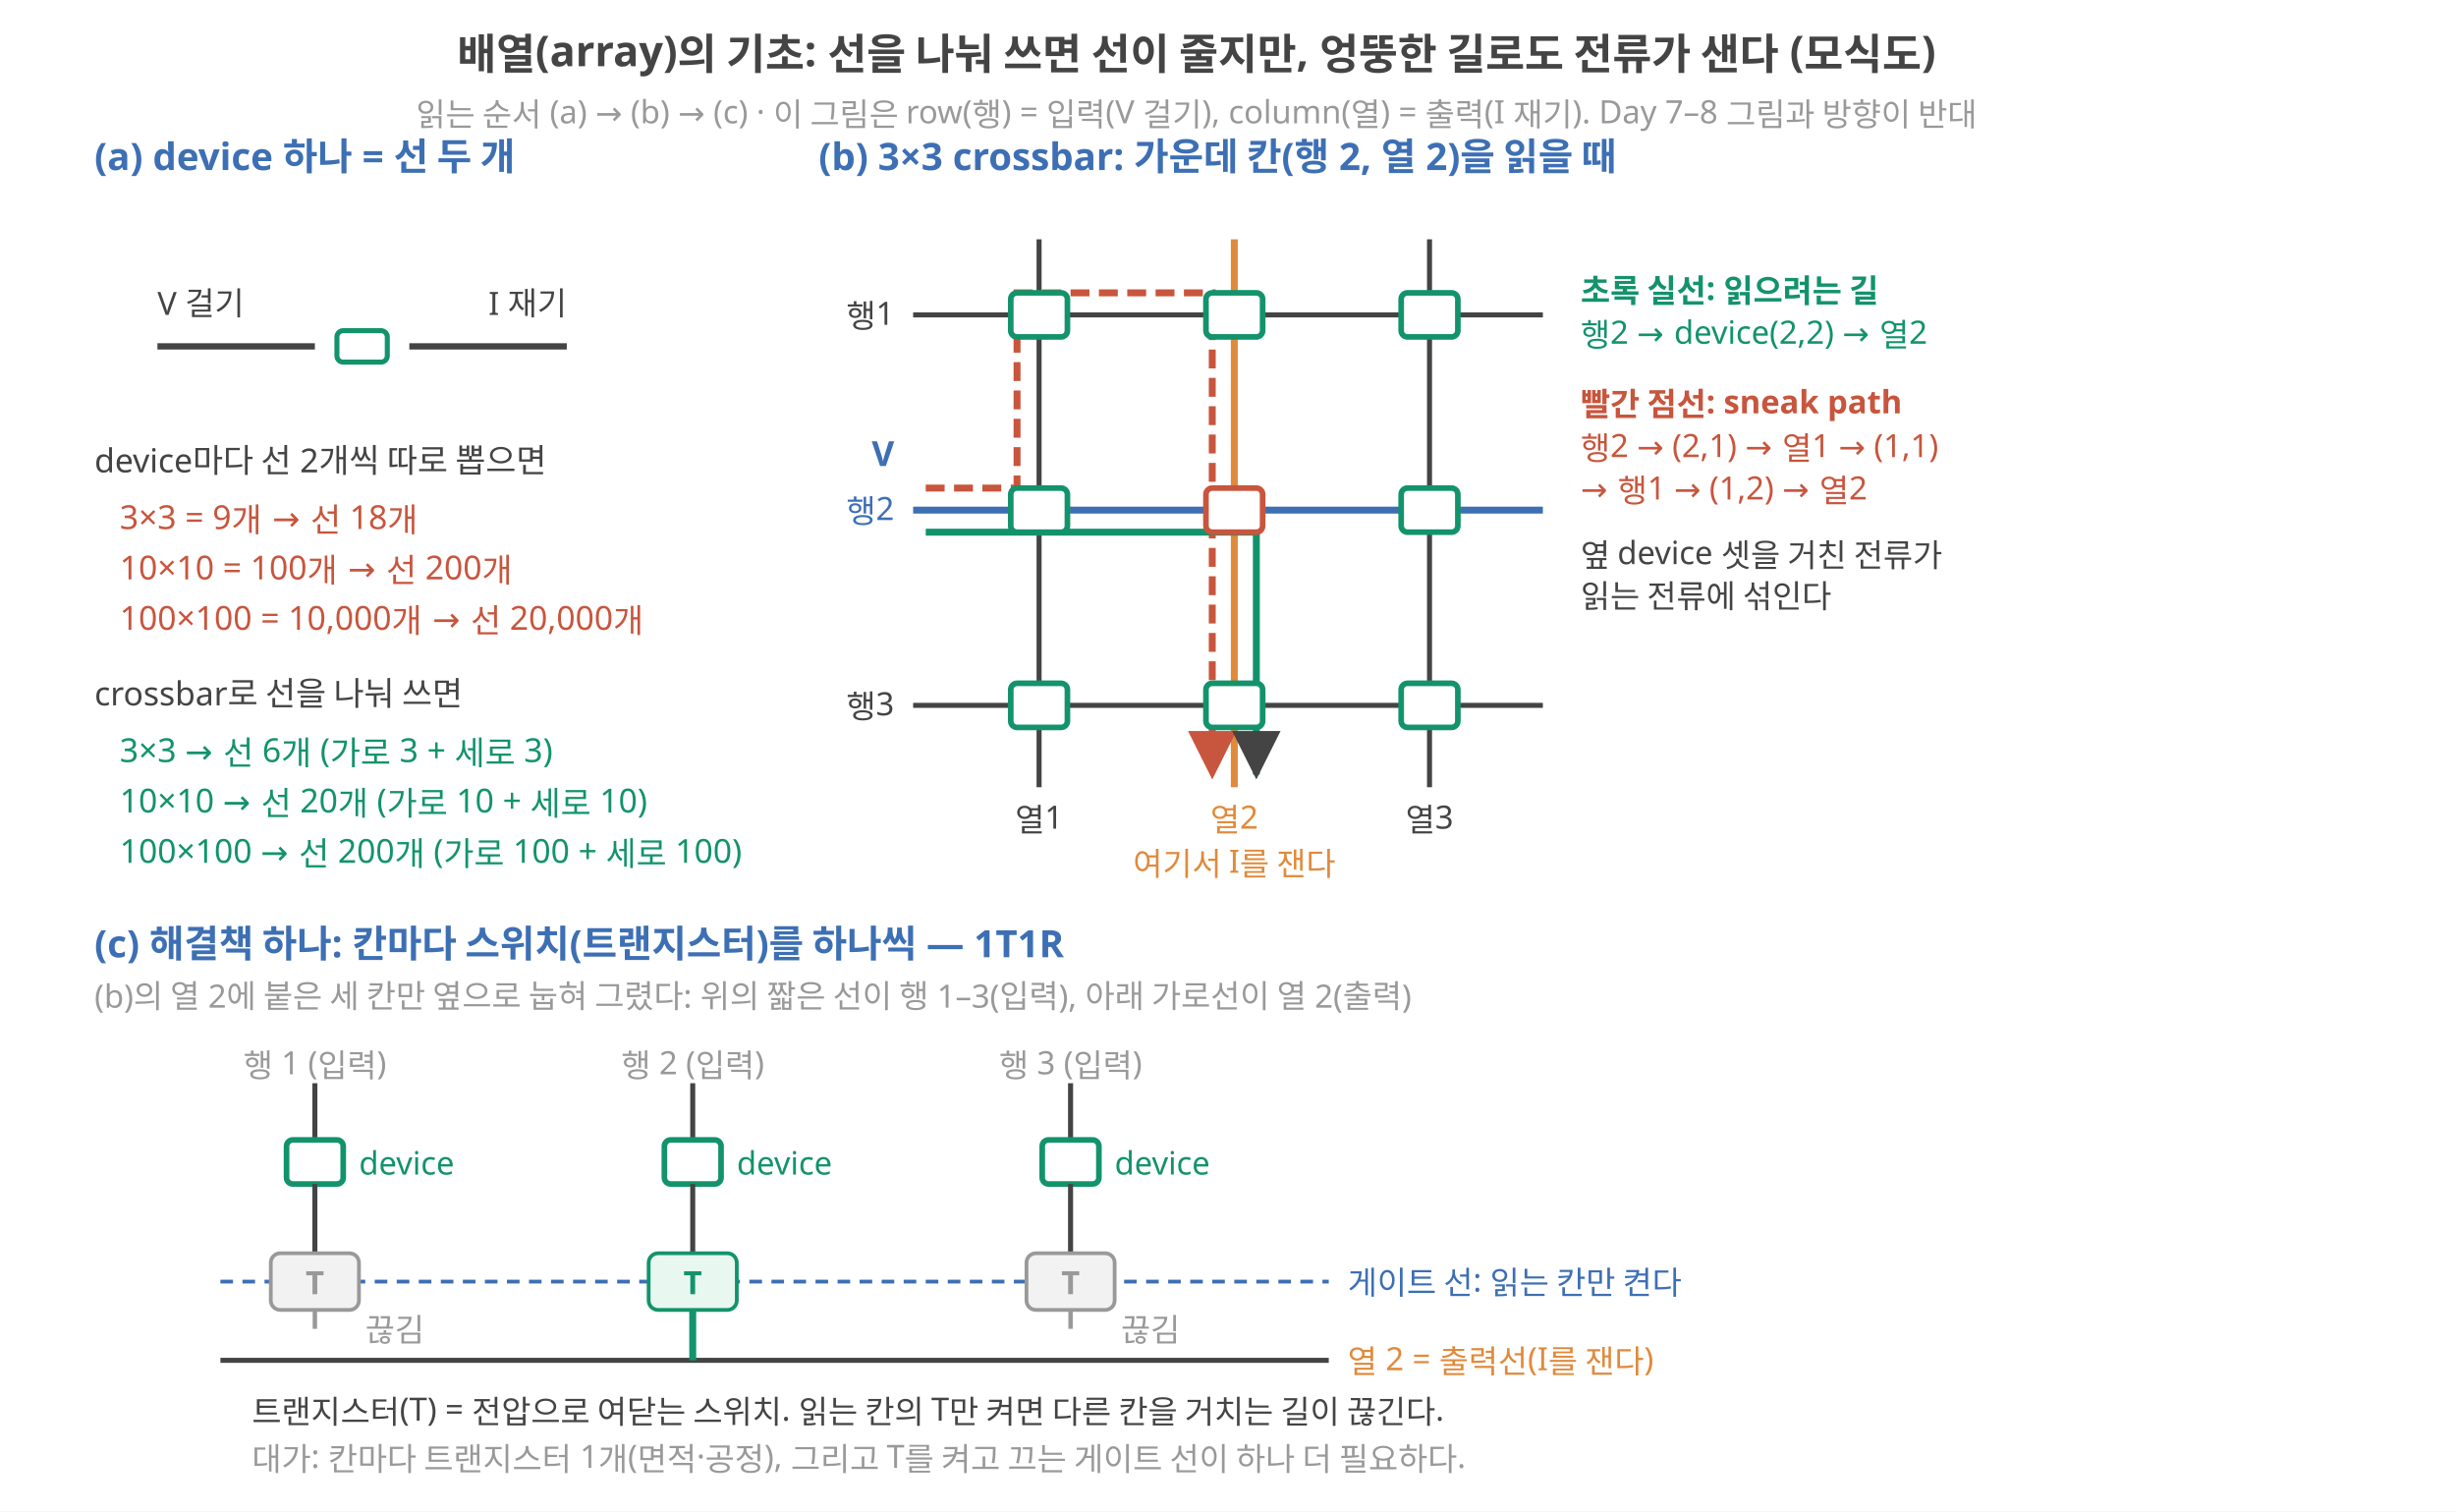
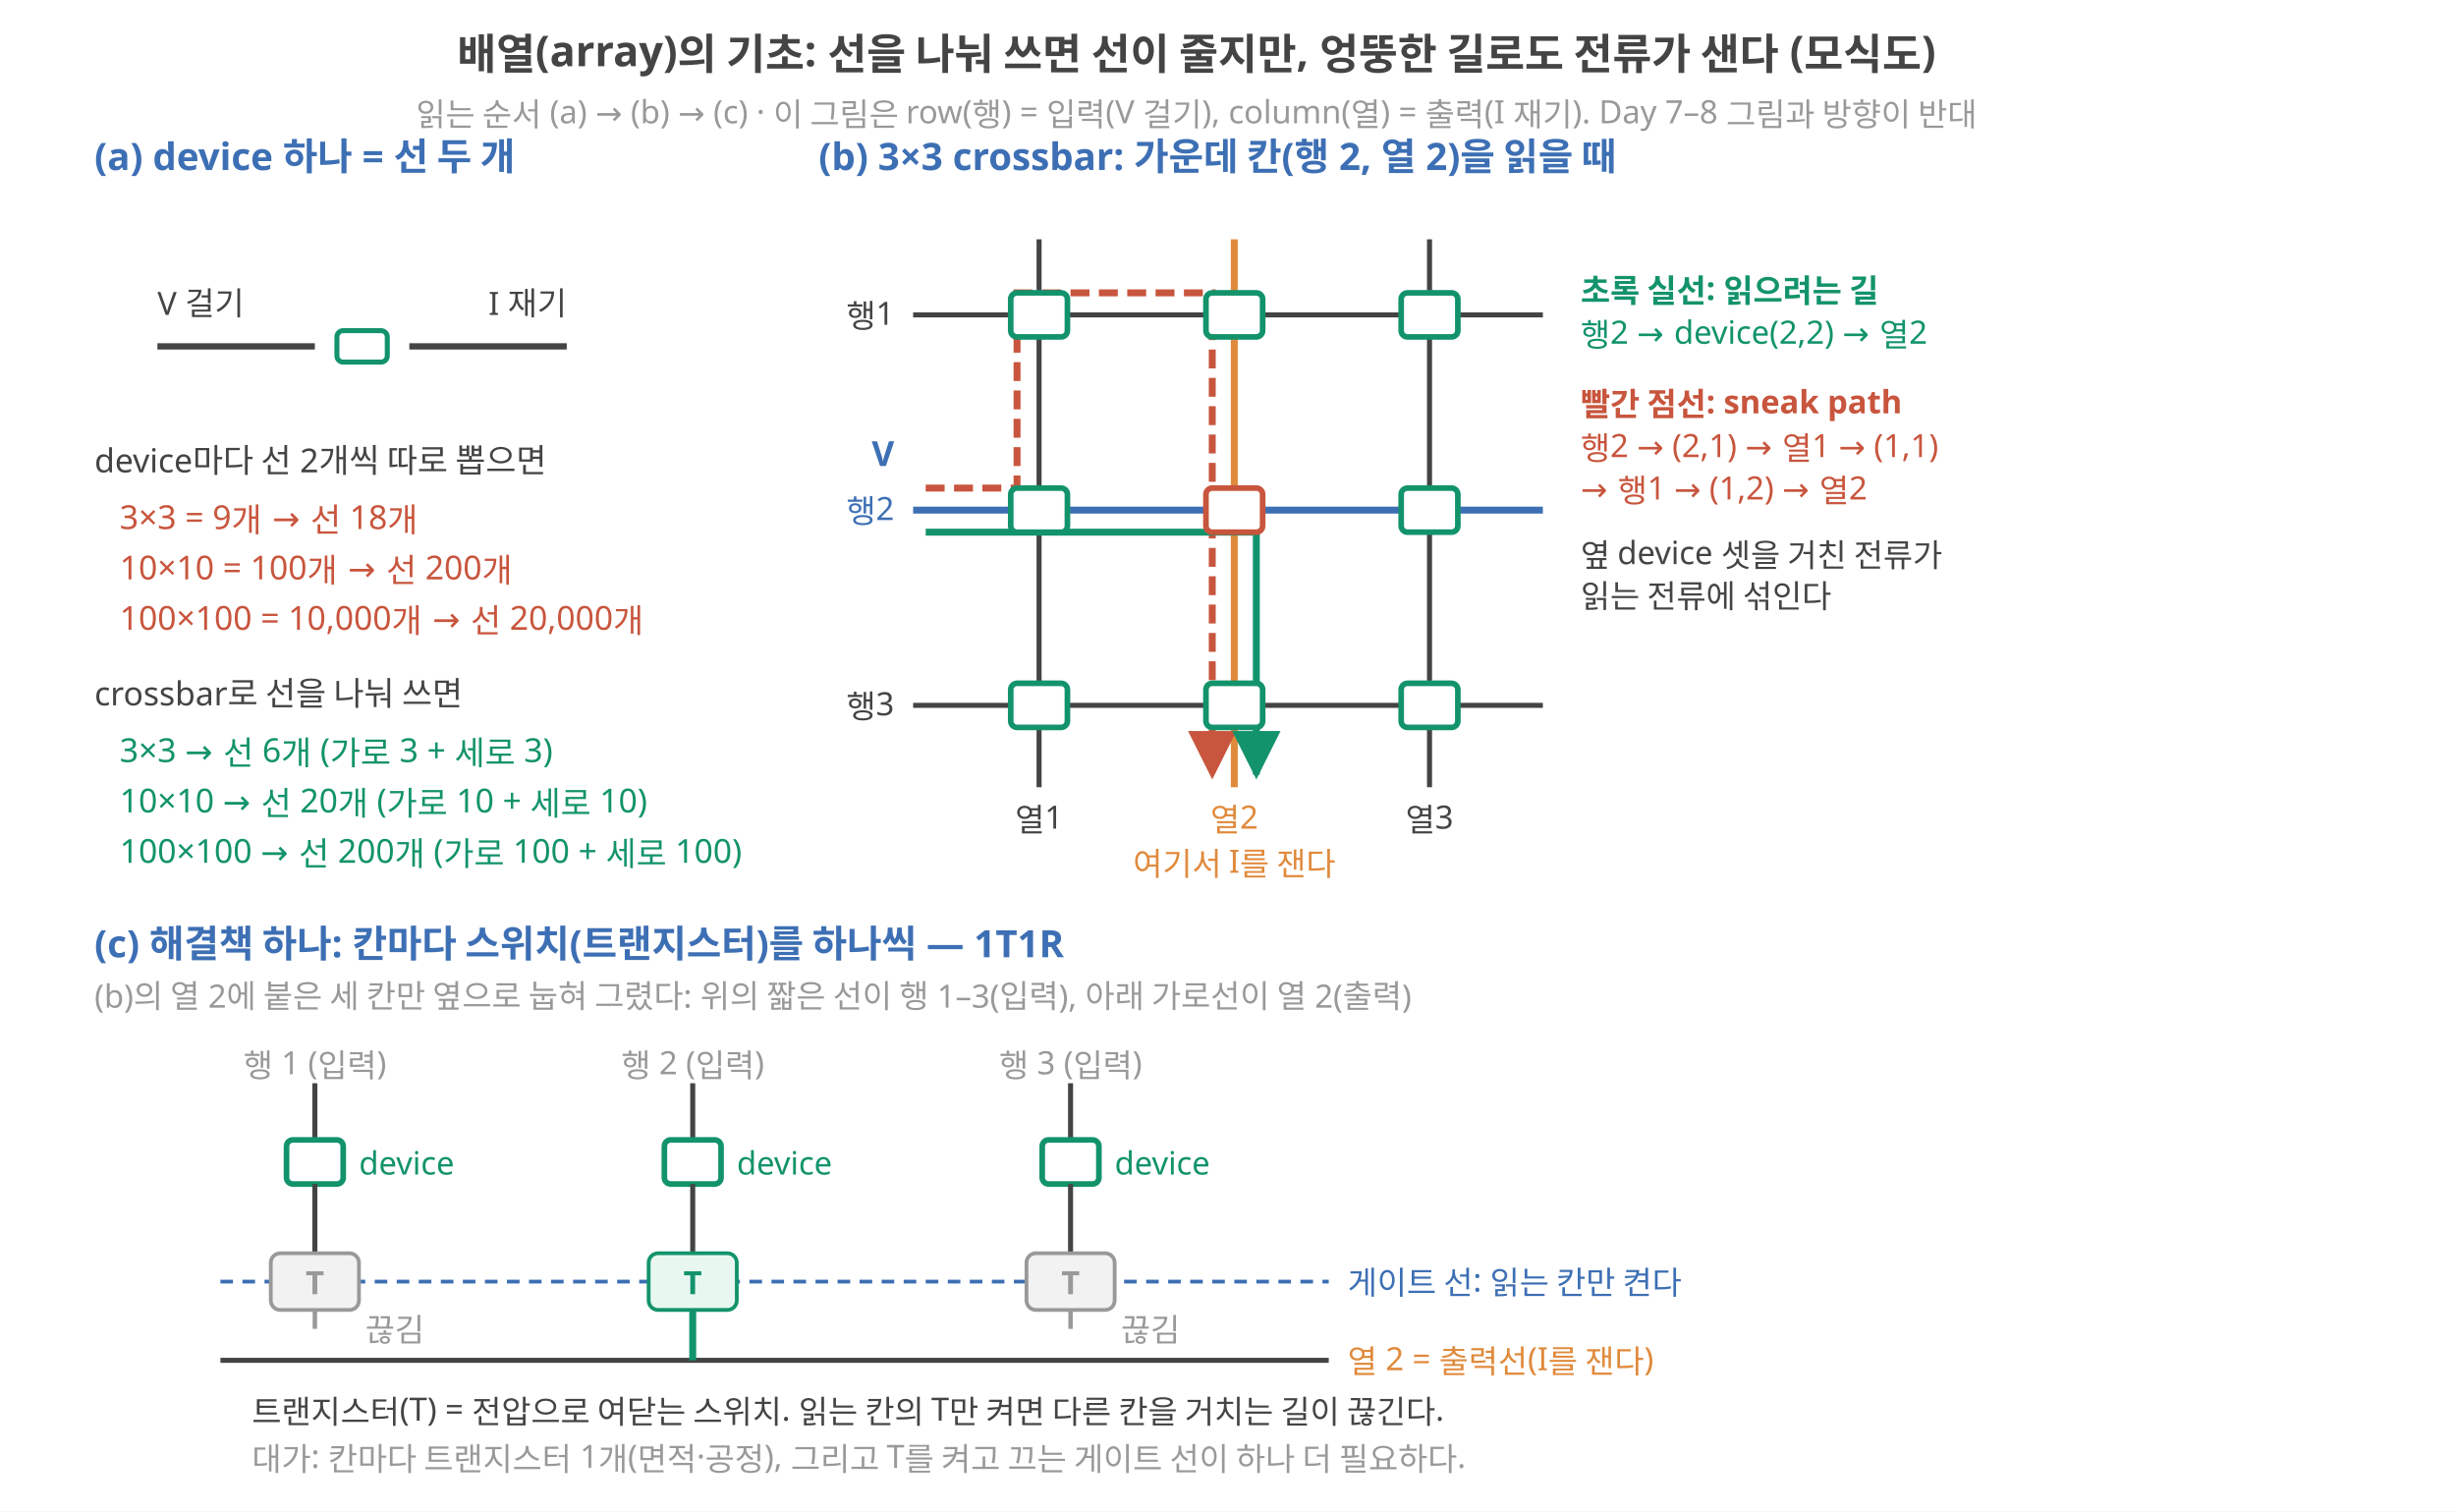
<svg xmlns="http://www.w3.org/2000/svg" viewBox="0 0 780 480" width="100%" font-family="Noto Sans KR, Malgun Gothic, sans-serif" font-size="13" fill="#444">
  <rect x="0" y="0" width="780" height="480" fill="#fff" />
  <defs>
    <marker id="arr" viewBox="0 0 10 10" refX="9" refY="5" markerWidth="7" markerHeight="7" orient="auto-start-reverse">
      <path d="M0,0 L10,5 L0,10 z" fill="#444" />
    </marker>
    <marker id="arrR" viewBox="0 0 10 10" refX="9" refY="5" markerWidth="7" markerHeight="7" orient="auto-start-reverse">
      <path d="M0,0 L10,5 L0,10 z" fill="#c8553d" />
+     </marker>
+     <marker id="arr-c13936b" viewBox="0 0 10 10" refX="9" refY="5" markerWidth="7" markerHeight="7" orient="auto-start-reverse">
+       <path d="M0,0 L10,5 L0,10 z" fill="#13936b" />
    </marker>
  </defs>
  <text x="380" y="22" font-size="13.5" fill="#444" text-anchor="middle" font-weight="bold">배열(array)의 기초: 선을 나눠 쓰면 선이 줄지만, 엉뚱한 길로도 전류가 샌다 (모식도)</text>
  <text x="380" y="40" font-size="10.2" fill="#999" text-anchor="middle" font-weight="normal">읽는 순서 (a) → (b) → (c) · 이 그림은 row(행) = 입력(V 걸기), column(열) = 출력(I 재기). Day 7–8 그림과 방향이 반대</text>
  <text x="30" y="54" font-size="12" fill="#3d6fb4" text-anchor="start" font-weight="bold">(a) device 하나 = 선 두 개</text>
  <line x1="50" y1="110" x2="100" y2="110" stroke="#444" stroke-width="2" />
  <rect x="107.0" y="105.0" width="16" height="10" rx="2" fill="#fff" stroke="#13936b" stroke-width="1.6" />
  <line x1="130" y1="110" x2="180" y2="110" stroke="#444" stroke-width="2" />
  <text x="50" y="100" font-size="10.2" fill="#444" text-anchor="start" font-weight="normal">V 걸기</text>
  <text x="180" y="100" font-size="10.2" fill="#444" text-anchor="end" font-weight="normal">I 재기</text>
  <text x="30" y="150" font-size="10.5" fill="#444" text-anchor="start" font-weight="normal">device마다 선 2개씩 따로 뽑으면</text>
  <text x="38" y="168" font-size="10.5" fill="#c8553d" text-anchor="start" font-weight="normal">3×3 = 9개 → 선 18개</text>
  <text x="38" y="184" font-size="10.5" fill="#c8553d" text-anchor="start" font-weight="normal">10×10 = 100개 → 선 200개</text>
  <text x="38" y="200" font-size="10.5" fill="#c8553d" text-anchor="start" font-weight="normal">100×100 = 10,000개 → 선 20,000개</text>
  <text x="30" y="224" font-size="10.5" fill="#444" text-anchor="start" font-weight="normal">crossbar로 선을 나눠 쓰면</text>
  <text x="38" y="242" font-size="10.5" fill="#13936b" text-anchor="start" font-weight="normal">3×3 → 선 6개 (가로 3 + 세로 3)</text>
  <text x="38" y="258" font-size="10.5" fill="#13936b" text-anchor="start" font-weight="normal">10×10 → 선 20개 (가로 10 + 세로 10)</text>
  <text x="38" y="274" font-size="10.5" fill="#13936b" text-anchor="start" font-weight="normal">100×100 → 선 200개 (가로 100 + 세로 100)</text>
  <text x="260" y="54" font-size="12" fill="#3d6fb4" text-anchor="start" font-weight="bold">(b) 3×3 crossbar: 가운데 칸(행 2, 열 2)을 읽을 때</text>
  <line x1="290" y1="100" x2="490" y2="100" stroke="#444" stroke-width="1.6" />
  <text x="284" y="104" font-size="10.2" fill="#444" text-anchor="end" font-weight="normal">행1</text>
  <line x1="290" y1="162" x2="490" y2="162" stroke="#3d6fb4" stroke-width="2.2" />
  <text x="284" y="166" font-size="10.2" fill="#3d6fb4" text-anchor="end" font-weight="normal">행2</text>
  <line x1="290" y1="224" x2="490" y2="224" stroke="#444" stroke-width="1.6" />
  <text x="284" y="228" font-size="10.2" fill="#444" text-anchor="end" font-weight="normal">행3</text>
  <line x1="330" y1="76" x2="330" y2="250" stroke="#444" stroke-width="1.6" />
  <text x="330" y="264" font-size="10.2" fill="#444" text-anchor="middle" font-weight="normal">열1</text>
  <line x1="392" y1="76" x2="392" y2="250" stroke="#e08a3c" stroke-width="2.2" />
  <text x="392" y="264" font-size="10.2" fill="#e08a3c" text-anchor="middle" font-weight="normal">열2</text>
  <line x1="454" y1="76" x2="454" y2="250" stroke="#444" stroke-width="1.6" />
  <text x="454" y="264" font-size="10.2" fill="#444" text-anchor="middle" font-weight="normal">열3</text>
  <polyline points="294.0,155.0 323.0,155.0 323.0,93.0 385.0,93.0 385.0,246.0" fill="none" stroke="#c8553d" stroke-width="2.2" stroke-dasharray="6 3" marker-end="url(#arrR)" />
-   <polyline points="294,169 399,169 399,246" fill="none" stroke="#13936b" stroke-width="2.2" marker-end="url(#arr)" />
+   <polyline points="294,169 399,169 399,246" fill="none" stroke="#13936b" stroke-width="2.2" marker-end="url(#arr-c13936b)" />
  <rect x="321" y="93" width="18" height="14" rx="2" fill="#fff" stroke="#13936b" stroke-width="1.8" />
  <rect x="383" y="93" width="18" height="14" rx="2" fill="#fff" stroke="#13936b" stroke-width="1.8" />
  <rect x="445" y="93" width="18" height="14" rx="2" fill="#fff" stroke="#13936b" stroke-width="1.8" />
  <rect x="321" y="155" width="18" height="14" rx="2" fill="#fff" stroke="#13936b" stroke-width="1.8" />
  <rect x="383" y="155" width="18" height="14" rx="2" fill="#fff" stroke="#c8553d" stroke-width="1.8" />
  <rect x="445" y="155" width="18" height="14" rx="2" fill="#fff" stroke="#13936b" stroke-width="1.8" />
  <rect x="321" y="217" width="18" height="14" rx="2" fill="#fff" stroke="#13936b" stroke-width="1.8" />
  <rect x="383" y="217" width="18" height="14" rx="2" fill="#fff" stroke="#13936b" stroke-width="1.8" />
  <rect x="445" y="217" width="18" height="14" rx="2" fill="#fff" stroke="#13936b" stroke-width="1.8" />
  <text x="284" y="148" font-size="11" fill="#3d6fb4" text-anchor="end" font-weight="bold">V</text>
  <text x="392" y="278" font-size="10.2" fill="#e08a3c" text-anchor="middle" font-weight="normal">여기서 I를 잰다</text>
  <text x="502" y="96" font-size="10.2" fill="#13936b" text-anchor="start" font-weight="bold">초록 실선: 읽으려는 길</text>
  <text x="502" y="110" font-size="10.2" fill="#13936b" text-anchor="start" font-weight="normal">행2 → device(2,2) → 열2</text>
  <text x="502" y="132" font-size="10.2" fill="#c8553d" text-anchor="start" font-weight="bold">빨간 점선: sneak path</text>
  <text x="502" y="146" font-size="10.2" fill="#c8553d" text-anchor="start" font-weight="normal">행2 → (2,1) → 열1 → (1,1)</text>
  <text x="502" y="159" font-size="10.2" fill="#c8553d" text-anchor="start" font-weight="normal">→ 행1 → (1,2) → 열2</text>
  <text x="502" y="180" font-size="10.2" fill="#444" text-anchor="start" font-weight="normal">옆 device 셋을 거친 전류가</text>
  <text x="502" y="193" font-size="10.2" fill="#444" text-anchor="start" font-weight="normal">읽는 전류에 섞인다</text>
  <text x="30" y="304" font-size="12" fill="#3d6fb4" text-anchor="start" font-weight="bold">(c) 해결책 하나: 칸마다 스위치(트랜지스터)를 하나씩 — 1T1R</text>
  <text x="30" y="320" font-size="10.2" fill="#999" text-anchor="start" font-weight="normal">(b)의 열 2에 붙은 세 칸만 옆으로 눕혀 그렸다: 위의 짧은 선이 행 1–3(입력), 아래 가로선이 열 2(출력)</text>
  <line x1="70" y1="432" x2="422" y2="432" stroke="#444" stroke-width="1.6" />
  <text x="428" y="436" font-size="10.2" fill="#e08a3c" text-anchor="start" font-weight="normal">열 2 = 출력선(I를 잰다)</text>
  <line x1="70" y1="407" x2="422" y2="407" stroke="#3d6fb4" stroke-width="1.2" stroke-dasharray="4 3" />
  <text x="428" y="411" font-size="10.2" fill="#3d6fb4" text-anchor="start" font-weight="normal">게이트 선: 읽는 칸만 켠다</text>
  <line x1="100" y1="344" x2="100" y2="362" stroke="#444" stroke-width="1.6" />
  <text x="100" y="342" font-size="10.2" fill="#999" text-anchor="middle" font-weight="normal">행 1 (입력)</text>
  <rect x="91" y="362" width="18" height="14" rx="2" fill="#fff" stroke="#13936b" stroke-width="1.8" />
  <line x1="100" y1="376" x2="100" y2="398" stroke="#444" stroke-width="1.6" />
  <rect x="86" y="398" width="28" height="18" rx="3" fill="#f2f2f2" stroke="#999" stroke-width="1.2" />
  <text x="100" y="411" font-size="10.2" fill="#999" text-anchor="middle" font-weight="bold">T</text>
  <line x1="100" y1="416" x2="100" y2="422" stroke="#999" stroke-width="1.4" />
  <text x="116" y="426" font-size="10.2" fill="#999" text-anchor="start" font-weight="normal">끊김</text>
  <text x="114" y="373" font-size="10.2" fill="#13936b" text-anchor="start" font-weight="normal">device</text>
  <line x1="220" y1="344" x2="220" y2="362" stroke="#444" stroke-width="1.6" />
  <text x="220" y="342" font-size="10.2" fill="#999" text-anchor="middle" font-weight="normal">행 2 (입력)</text>
  <rect x="211" y="362" width="18" height="14" rx="2" fill="#fff" stroke="#13936b" stroke-width="1.8" />
  <line x1="220" y1="376" x2="220" y2="398" stroke="#444" stroke-width="1.6" />
  <rect x="206" y="398" width="28" height="18" rx="3" fill="#e9f7f1" stroke="#13936b" stroke-width="1.2" />
  <text x="220" y="411" font-size="10.2" fill="#13936b" text-anchor="middle" font-weight="bold">T</text>
  <line x1="220" y1="416" x2="220" y2="432" stroke="#13936b" stroke-width="2.2" />
  <text x="234" y="373" font-size="10.2" fill="#13936b" text-anchor="start" font-weight="normal">device</text>
  <line x1="340" y1="344" x2="340" y2="362" stroke="#444" stroke-width="1.6" />
  <text x="340" y="342" font-size="10.2" fill="#999" text-anchor="middle" font-weight="normal">행 3 (입력)</text>
  <rect x="331" y="362" width="18" height="14" rx="2" fill="#fff" stroke="#13936b" stroke-width="1.8" />
  <line x1="340" y1="376" x2="340" y2="398" stroke="#444" stroke-width="1.6" />
  <rect x="326" y="398" width="28" height="18" rx="3" fill="#f2f2f2" stroke="#999" stroke-width="1.2" />
  <text x="340" y="411" font-size="10.2" fill="#999" text-anchor="middle" font-weight="bold">T</text>
  <line x1="340" y1="416" x2="340" y2="422" stroke="#999" stroke-width="1.4" />
  <text x="356" y="426" font-size="10.2" fill="#999" text-anchor="start" font-weight="normal">끊김</text>
  <text x="354" y="373" font-size="10.2" fill="#13936b" text-anchor="start" font-weight="normal">device</text>
  <text x="80" y="452" font-size="10.2" fill="#444" text-anchor="start" font-weight="normal">트랜지스터(T) = 전압으로 여닫는 스위치. 읽는 칸의 T만 켜면 다른 칸을 거치는 길이 끊긴다.</text>
  <text x="80" y="467" font-size="10.2" fill="#999" text-anchor="start" font-weight="normal">대가: 칸마다 트랜지스터 1개(면적·공정), 그리고 T를 켜고 끄는 게이트 선이 하나 더 필요하다.</text>
</svg>
